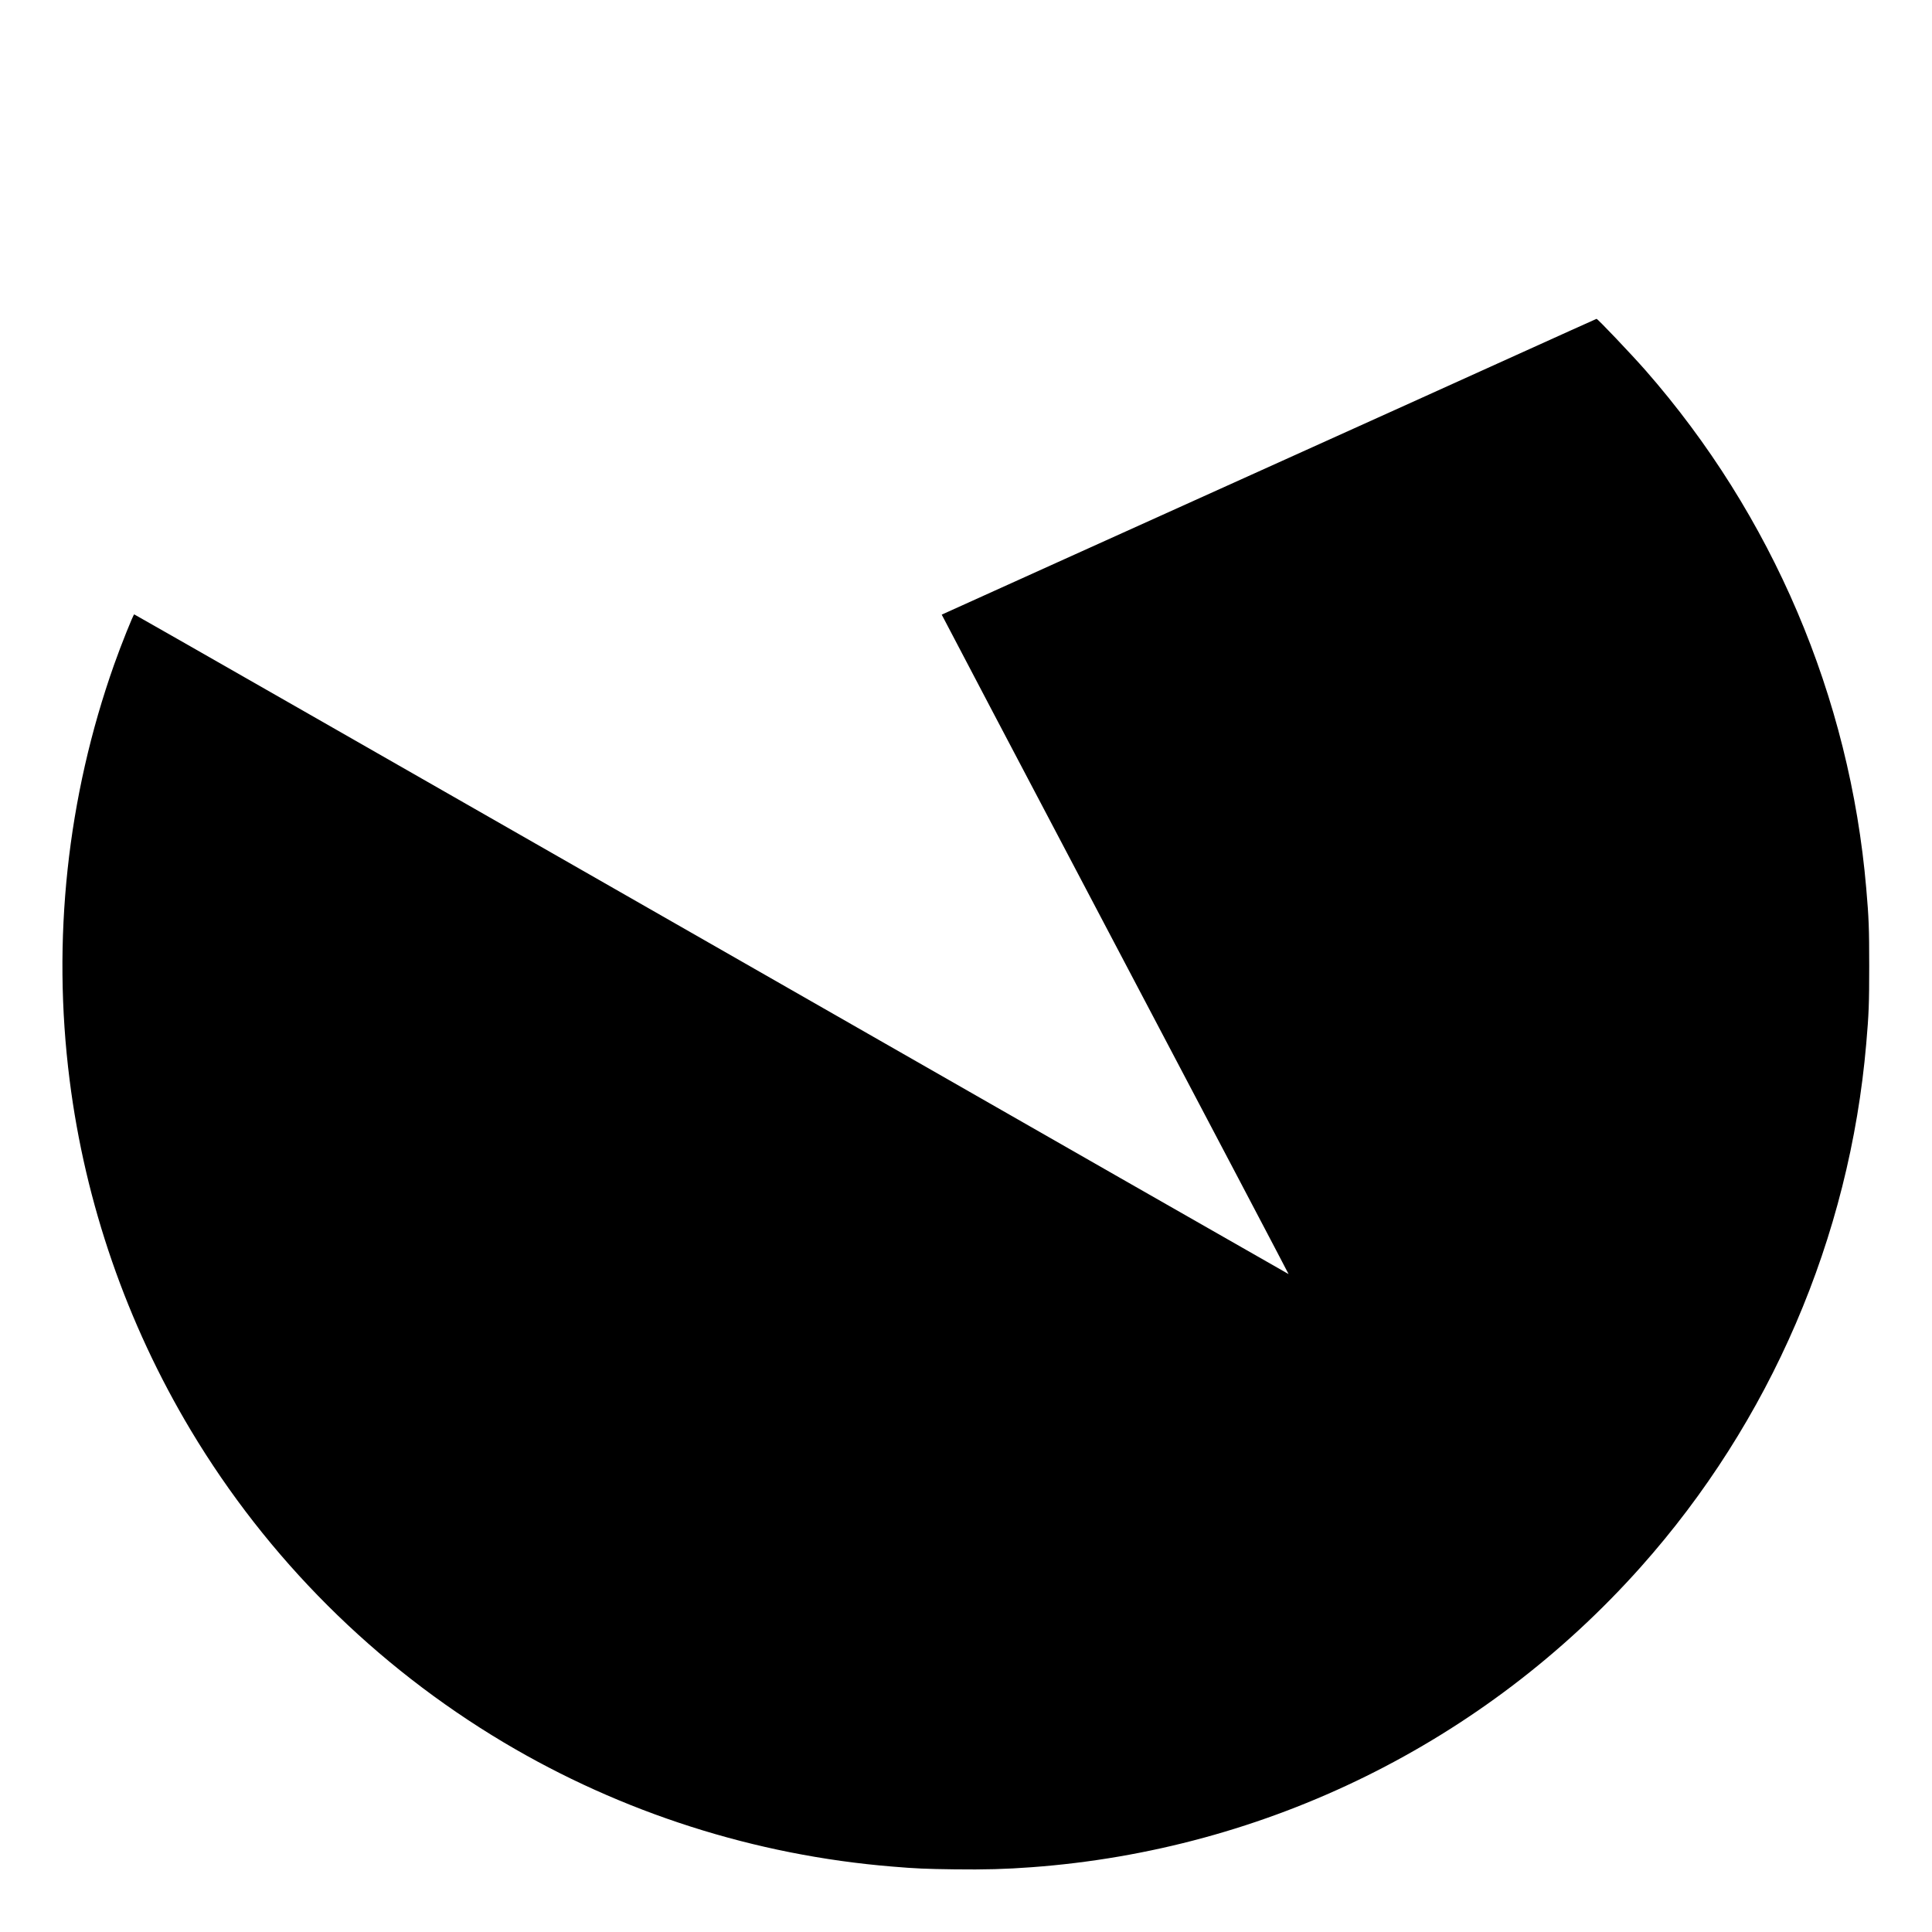
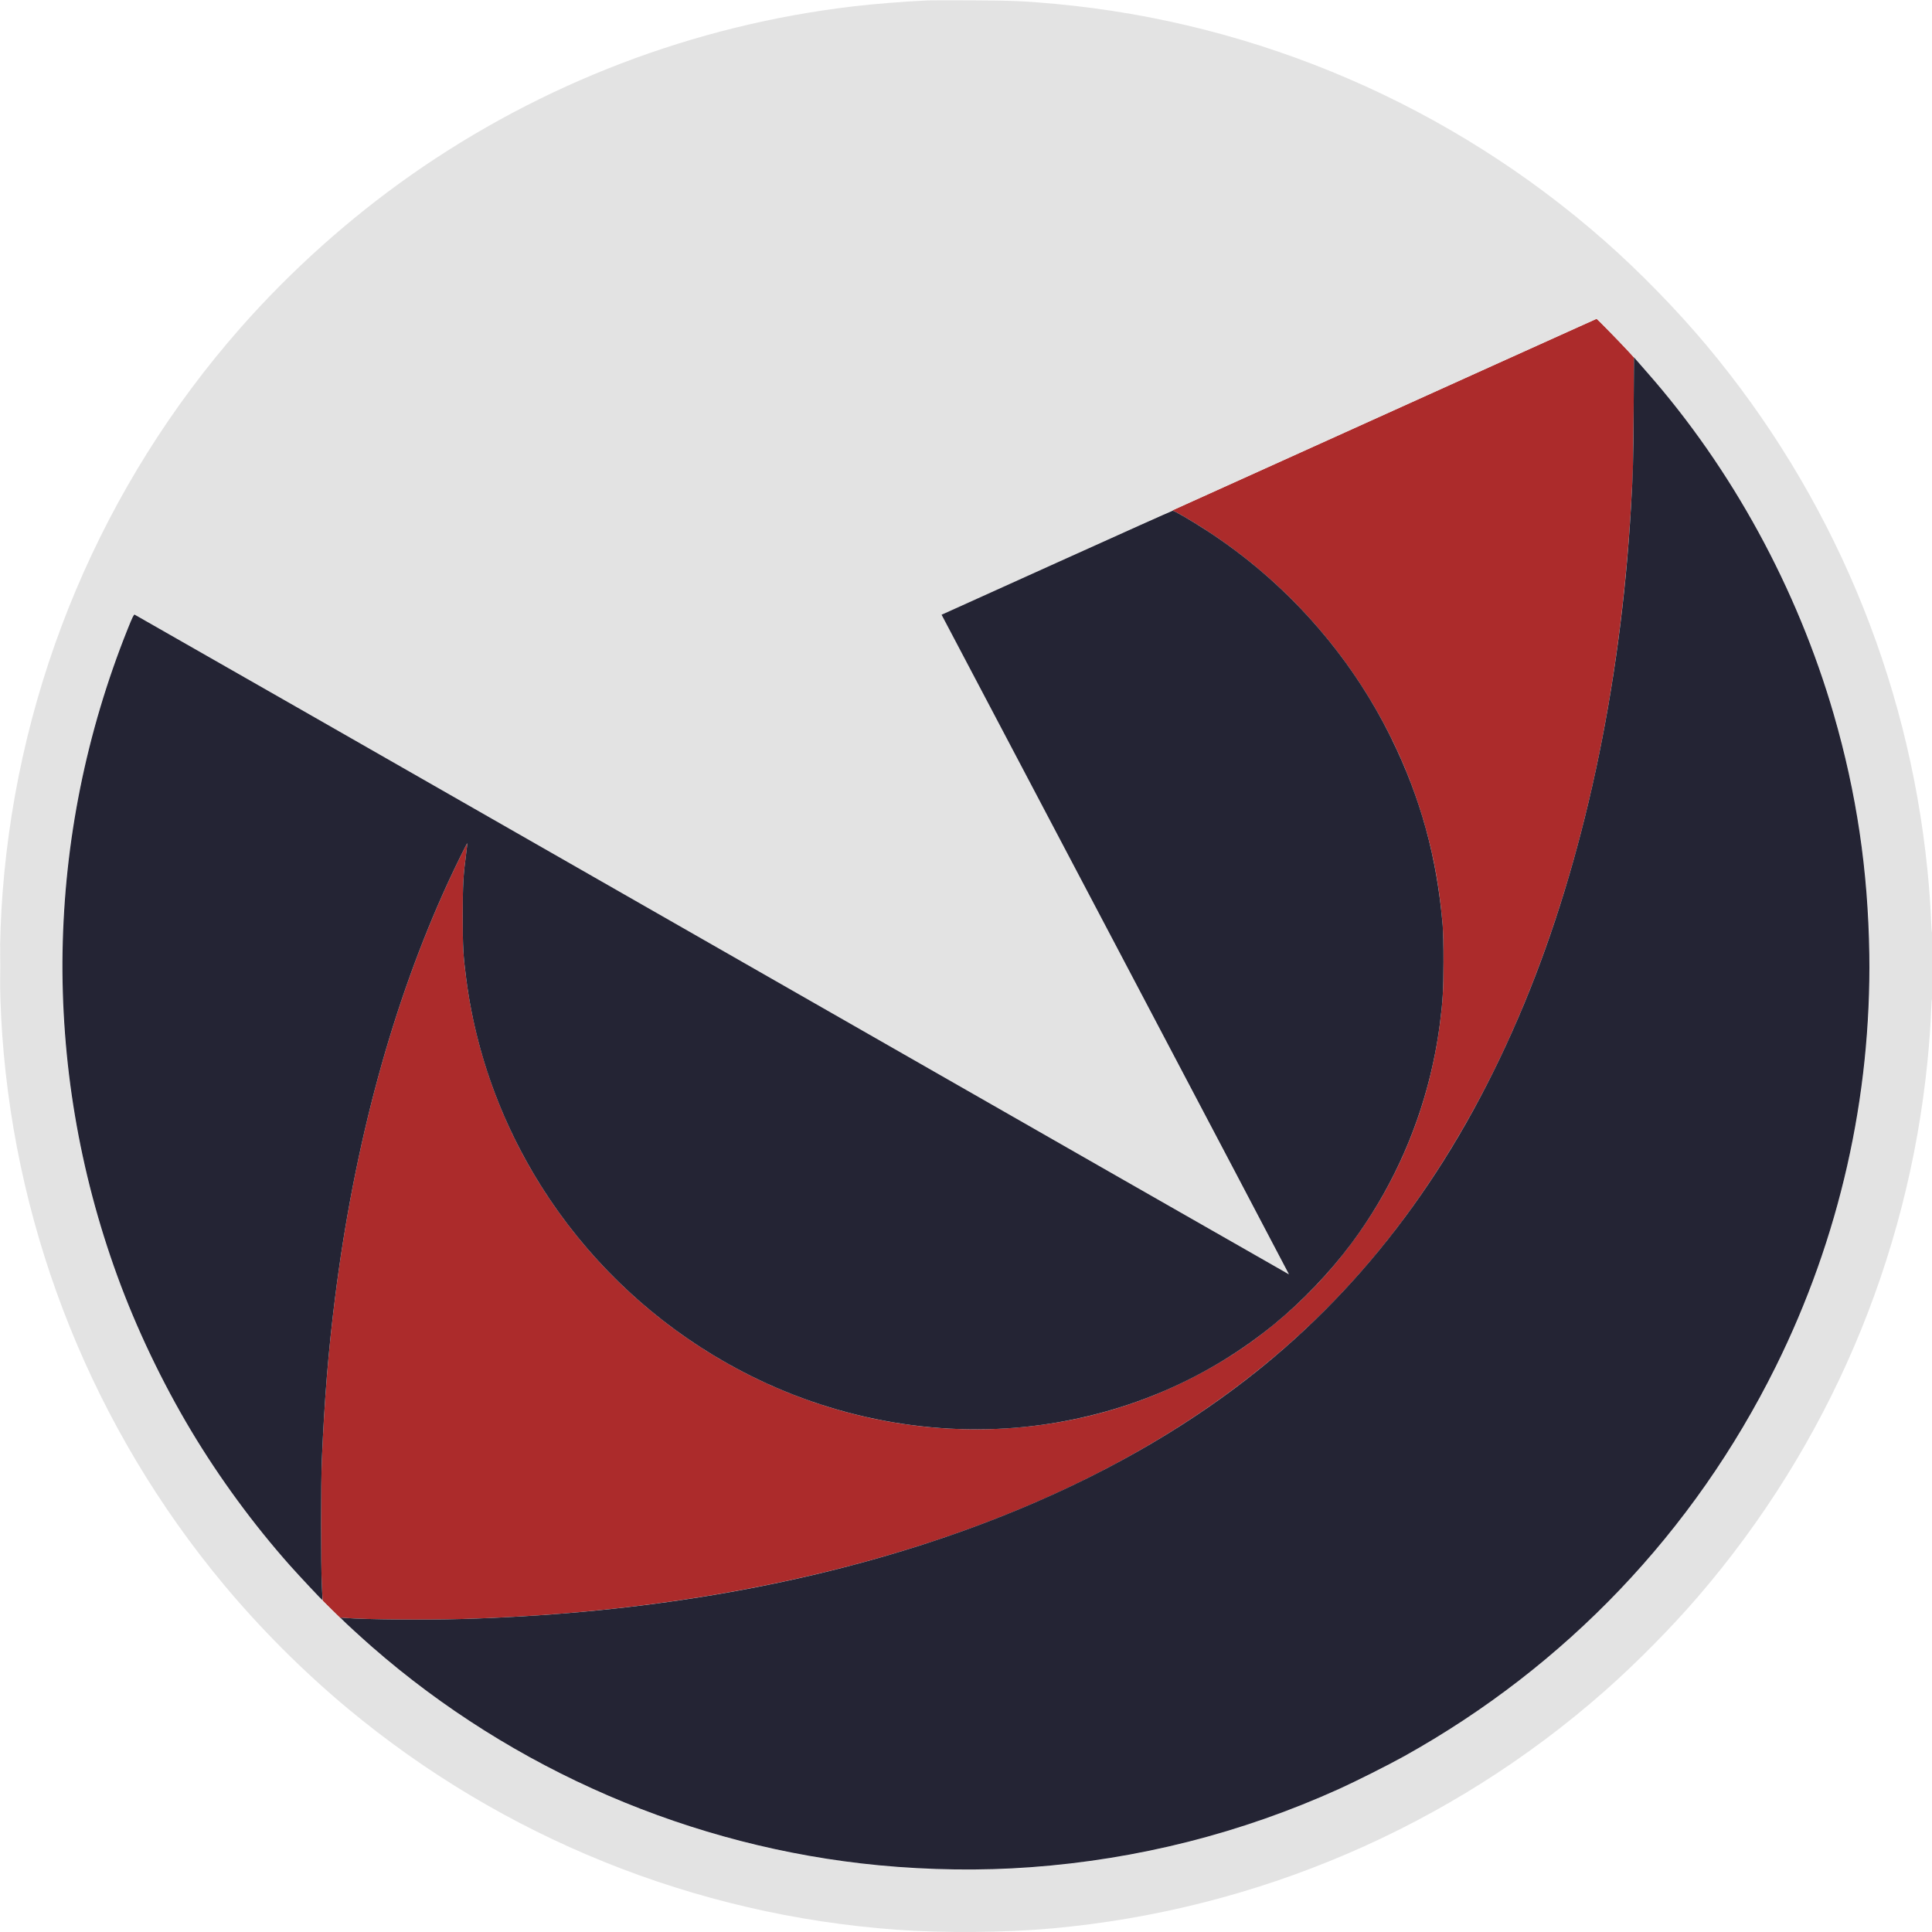
- <svg xmlns="http://www.w3.org/2000/svg" version="1.0" width="3000pt" height="3000pt" viewBox="0 0 3000 3000" preserveAspectRatio="xMidYMid meet">
-   <g transform="translate(0,3000) scale(0.1,-0.1)" fill="#000000" stroke="none">
-     <path d="M23450 24444 c-734 -332 -1438 -651 -1565 -708 -126 -57 -999 -451 -1940 -876 -940 -425 -2522 -1139 -3515 -1587 -993 -448 -1806 -816 -1807 -817 -2 -1 1210 -2305 2693 -5120 1483 -2814 2695 -5118 2693 -5120 -2 -1 -4034 2303 -8959 5121 -4925 2817 -8960 5123 -8966 5123 -14 0 -203 -472 -312 -780 -729 -2058 -967 -4274 -691 -6450 242 -1916 887 -3778 1882 -5440 1191 -1989 2860 -3654 4857 -4845 1832 -1092 3905 -1755 6035 -1929 369 -31 515 -37 965 -43 465 -6 802 3 1200 33 3645 268 7030 1937 9458 4662 2012 2258 3242 5115 3501 8127 40 459 46 621 46 1205 0 584 -6 746 -46 1205 -255 2974 -1458 5796 -3428 8045 -220 250 -744 802 -760 799 -3 0 -607 -273 -1341 -605z" />
-   </g>
+ <svg xmlns="http://www.w3.org/2000/svg" width="3000" height="3000" viewBox="0 0 3000 3000" version="1.1">
+   <path d="M 2323 565.440 C 2237.475 604.113, 2089.425 671.023, 1994 714.128 L 1820.500 792.500 1826 795.196 C 1833.337 798.793, 1856.425 812.591, 1872.500 822.986 C 2074.615 953.683, 2209.839 1169.308, 2236.870 1404 C 2240.829 1438.376, 2241.501 1451.605, 2241.441 1494 C 2241.380 1537.116, 2240.376 1554.399, 2235.922 1588.997 C 2210.715 1784.786, 2109.935 1958.514, 1953.500 2075.844 C 1905.203 2112.068, 1848.705 2143.658, 1790.500 2166.984 C 1675.823 2212.940, 1548.970 2229.131, 1423 2213.890 C 1174.168 2183.784, 949.876 2033.964, 823.089 1813.168 C 771.226 1722.850, 737.222 1622.287, 723.990 1520.093 C 719.214 1483.207, 718.554 1471.387, 718.544 1422.500 C 718.535 1373.397, 719.319 1359.277, 724.010 1324.174 C 725.080 1316.170, 725.814 1309.481, 725.643 1309.309 C 725.157 1308.823, 706.734 1346.260, 696.270 1369 C 609.796 1556.912, 550.232 1775.819, 520.087 2016.500 C 509.839 2098.313, 503.867 2171.647, 499.809 2265.500 C 498.186 2303.022, 498.184 2431.628, 499.805 2462.500 L 501.013 2485.500 515.635 2500 C 523.676 2507.975, 529.919 2513.893, 529.507 2513.150 C 528.894 2512.044, 530.267 2511.914, 537.129 2512.432 C 569.335 2514.864, 659.297 2515.648, 717 2514 C 1120.407 2502.478, 1482.992 2413.472, 1759 2258.214 C 1995.820 2124.999, 2166.312 1950.481, 2296.048 1708.481 C 2421.943 1473.646, 2502.217 1176.061, 2528.435 847 C 2530.848 816.710, 2532.820 785.636, 2535.097 742 C 2535.686 730.725, 2536.407 684.034, 2536.700 638.243 L 2537.233 554.985 2528.366 545.325 C 2515.813 531.647, 2479.911 494.988, 2479.142 495.062 C 2478.789 495.097, 2408.525 526.767, 2323 565.440" stroke="none" fill="#ac2b2b" fill-rule="evenodd" />
+   <path d="M 1441 0.624 C 1403.617 2.340, 1356.961 6.087, 1323.500 10.060 C 1076.904 39.341, 841.305 129.372, 638 272.013 C 542.357 339.117, 451.397 420.579, 373.937 508.500 C 158.911 752.565, 29.045 1060.490, 4.065 1385.500 C -1.368 1456.181, -1.553 1536.908, 3.554 1608 C 25.998 1920.437, 146.294 2218.824, 347.040 2460 C 404.066 2528.511, 471.108 2595.580, 539.575 2652.611 C 780.819 2853.559, 1078.510 2973.638, 1392 2996.450 C 1465.562 3001.803, 1560.544 3001.027, 1633.100 2994.479 C 1951.793 2965.720, 2252.426 2836.692, 2491.500 2626.063 C 2540.331 2583.043, 2595.406 2527.313, 2637.459 2478.370 C 2838.506 2244.386, 2962.187 1955.661, 2992.952 1648.500 C 2995.711 1620.956, 2997.870 1590.951, 2998.654 1569.250 C 2999.017 1559.212, 2999.694 1551, 3000.157 1551 C 3000.621 1551, 3000.993 1527.487, 3000.985 1498.750 C 3000.976 1470.013, 3000.598 1447.086, 3000.144 1447.802 C 2999.680 1448.533, 2999.028 1441.081, 2998.656 1430.802 C 2997.859 1408.749, 2995.704 1378.767, 2992.921 1351 C 2962.844 1050.910, 2843.668 767.786, 2650.072 536.500 C 2603.728 481.134, 2545.535 421.471, 2491.500 373.923 C 2253.202 164.234, 1953.904 35.152, 1638.500 6.040 C 1590.356 1.597, 1572.212 0.824, 1509.500 0.548 C 1475.950 0.401, 1445.125 0.435, 1441 0.624 M 2452.500 506.942 C 2429.187 517.544, 2179.812 630.201, 1644.506 871.961 C 1544.409 917.168, 1462.391 954.276, 1462.243 954.424 C 1462.095 954.572, 1583.216 1184.824, 1731.402 1466.096 C 1879.587 1747.368, 2000.667 1977.663, 2000.470 1977.861 C 2000.272 1978.060, 1597.017 1747.660, 1104.348 1465.861 C 611.678 1184.063, 208.341 953.513, 208.042 953.528 C 207.229 953.570, 195.393 982.587, 186.026 1007.500 C 141.224 1126.659, 112.083 1256.582, 101.578 1384 C 97.962 1427.865, 97.524 1440.396, 97.524 1500 C 97.524 1569.020, 98.995 1597.679, 105.558 1656.500 C 145.660 2015.927, 324.748 2348.069, 603 2579.068 C 824.909 2763.291, 1097.730 2874.788, 1384.500 2898.452 C 1428.482 2902.081, 1440.291 2902.487, 1501 2902.450 C 1565.139 2902.411, 1583.025 2901.664, 1632.500 2896.956 C 2010.339 2860.998, 2357.494 2673.733, 2594.551 2378 C 2768.538 2160.948, 2873.969 1897.847, 2897.959 1620.852 C 2901.891 1575.457, 2902.494 1559.375, 2902.494 1500 C 2902.494 1440.625, 2901.891 1424.543, 2897.959 1379.148 C 2870.960 1067.401, 2740.875 774.088, 2528.024 545.022 C 2512.054 527.835, 2479.882 494.981, 2479.098 495.060 C 2478.769 495.093, 2466.800 500.440, 2452.500 506.942 M 0.465 1500 C 0.465 1528.875, 0.593 1540.688, 0.749 1526.250 C 0.905 1511.812, 0.905 1488.187, 0.749 1473.750 C 0.593 1459.313, 0.465 1471.125, 0.465 1500" stroke="none" fill="#e3e3e3" fill-rule="evenodd" />
+   <path d="M 2536.701 638.130 C 2536.186 718.673, 2535.824 731.614, 2532.486 789 C 2516.173 1069.434, 2458.465 1337.419, 2366.789 1558.464 C 2269.742 1792.461, 2136.724 1977.533, 1963.500 2119.574 C 1669.579 2360.584, 1231.147 2499.315, 717 2514 C 659.334 2515.647, 569.937 2514.870, 537 2512.436 L 528.500 2511.808 531.500 2515.005 C 535.533 2519.304, 562.640 2544.109, 577.500 2557.100 C 796.901 2748.896, 1074.625 2868.636, 1364.500 2896.413 C 1442.856 2903.921, 1524.275 2904.972, 1600 2899.453 C 1766.899 2887.288, 1927.714 2846.485, 2079.500 2777.791 C 2106.021 2765.789, 2155.647 2740.829, 2180.500 2726.993 C 2431.222 2587.410, 2630.235 2378.723, 2757.445 2122 C 2856.185 1922.732, 2905.850 1703.690, 2902.671 1481.500 C 2900.820 1352.190, 2882.902 1231.489, 2847.374 1109 C 2790.639 913.398, 2689.491 728.154, 2557.397 577.933 C 2548.654 567.990, 2540.540 558.709, 2539.367 557.308 L 2537.234 554.760 2536.701 638.130 M 1643.500 872.597 C 1546.700 916.352, 1466.274 952.681, 1464.776 953.326 L 1462.052 954.500 1731.861 1466.500 C 1880.257 1748.100, 2001.580 1978.628, 2001.468 1978.785 C 2001.356 1978.941, 1598.342 1748.595, 1105.882 1466.903 C 613.422 1185.212, 209.798 954.541, 208.940 954.302 C 207.728 953.963, 205.334 958.971, 198.240 976.683 C 69.021 1299.316, 63.290 1654.855, 182.049 1981 C 211.804 2062.714, 251.756 2146.462, 297.018 2222 C 340.955 2295.327, 393.767 2367.311, 450.352 2431 C 464.970 2447.453, 500.265 2485.068, 500.688 2484.645 C 500.842 2484.492, 500.440 2474.496, 499.796 2462.433 C 498.201 2432.575, 498.208 2302.403, 499.807 2265.500 C 503.877 2171.523, 509.841 2098.299, 520.087 2016.500 C 550.232 1775.819, 609.796 1556.912, 696.270 1369 C 706.734 1346.260, 725.157 1308.823, 725.643 1309.309 C 725.814 1309.481, 725.080 1316.170, 724.010 1324.174 C 719.319 1359.277, 718.535 1373.397, 718.544 1422.500 C 718.554 1471.387, 719.214 1483.207, 723.990 1520.093 C 758.060 1783.223, 924.399 2015.523, 1165.020 2136.010 C 1306.194 2206.701, 1466.329 2233.694, 1618.289 2212.414 C 1752.850 2193.571, 1876.003 2140.148, 1979 2055.942 C 2021.499 2021.196, 2064.571 1976.194, 2097.627 1932 C 2172.145 1832.373, 2219.808 1714.158, 2235.922 1588.997 C 2240.376 1554.399, 2241.380 1537.116, 2241.441 1494 C 2241.478 1467.884, 2241.015 1446.754, 2240.193 1437 C 2231.276 1331.265, 2206.079 1239.430, 2160.488 1146.500 C 2096.311 1015.684, 1995.744 902.630, 1873 823.315 C 1849.109 807.877, 1823.481 792.982, 1820.877 793.021 C 1820.120 793.032, 1740.300 828.841, 1643.500 872.597" stroke="none" fill="#242434" fill-rule="evenodd" />
</svg>
